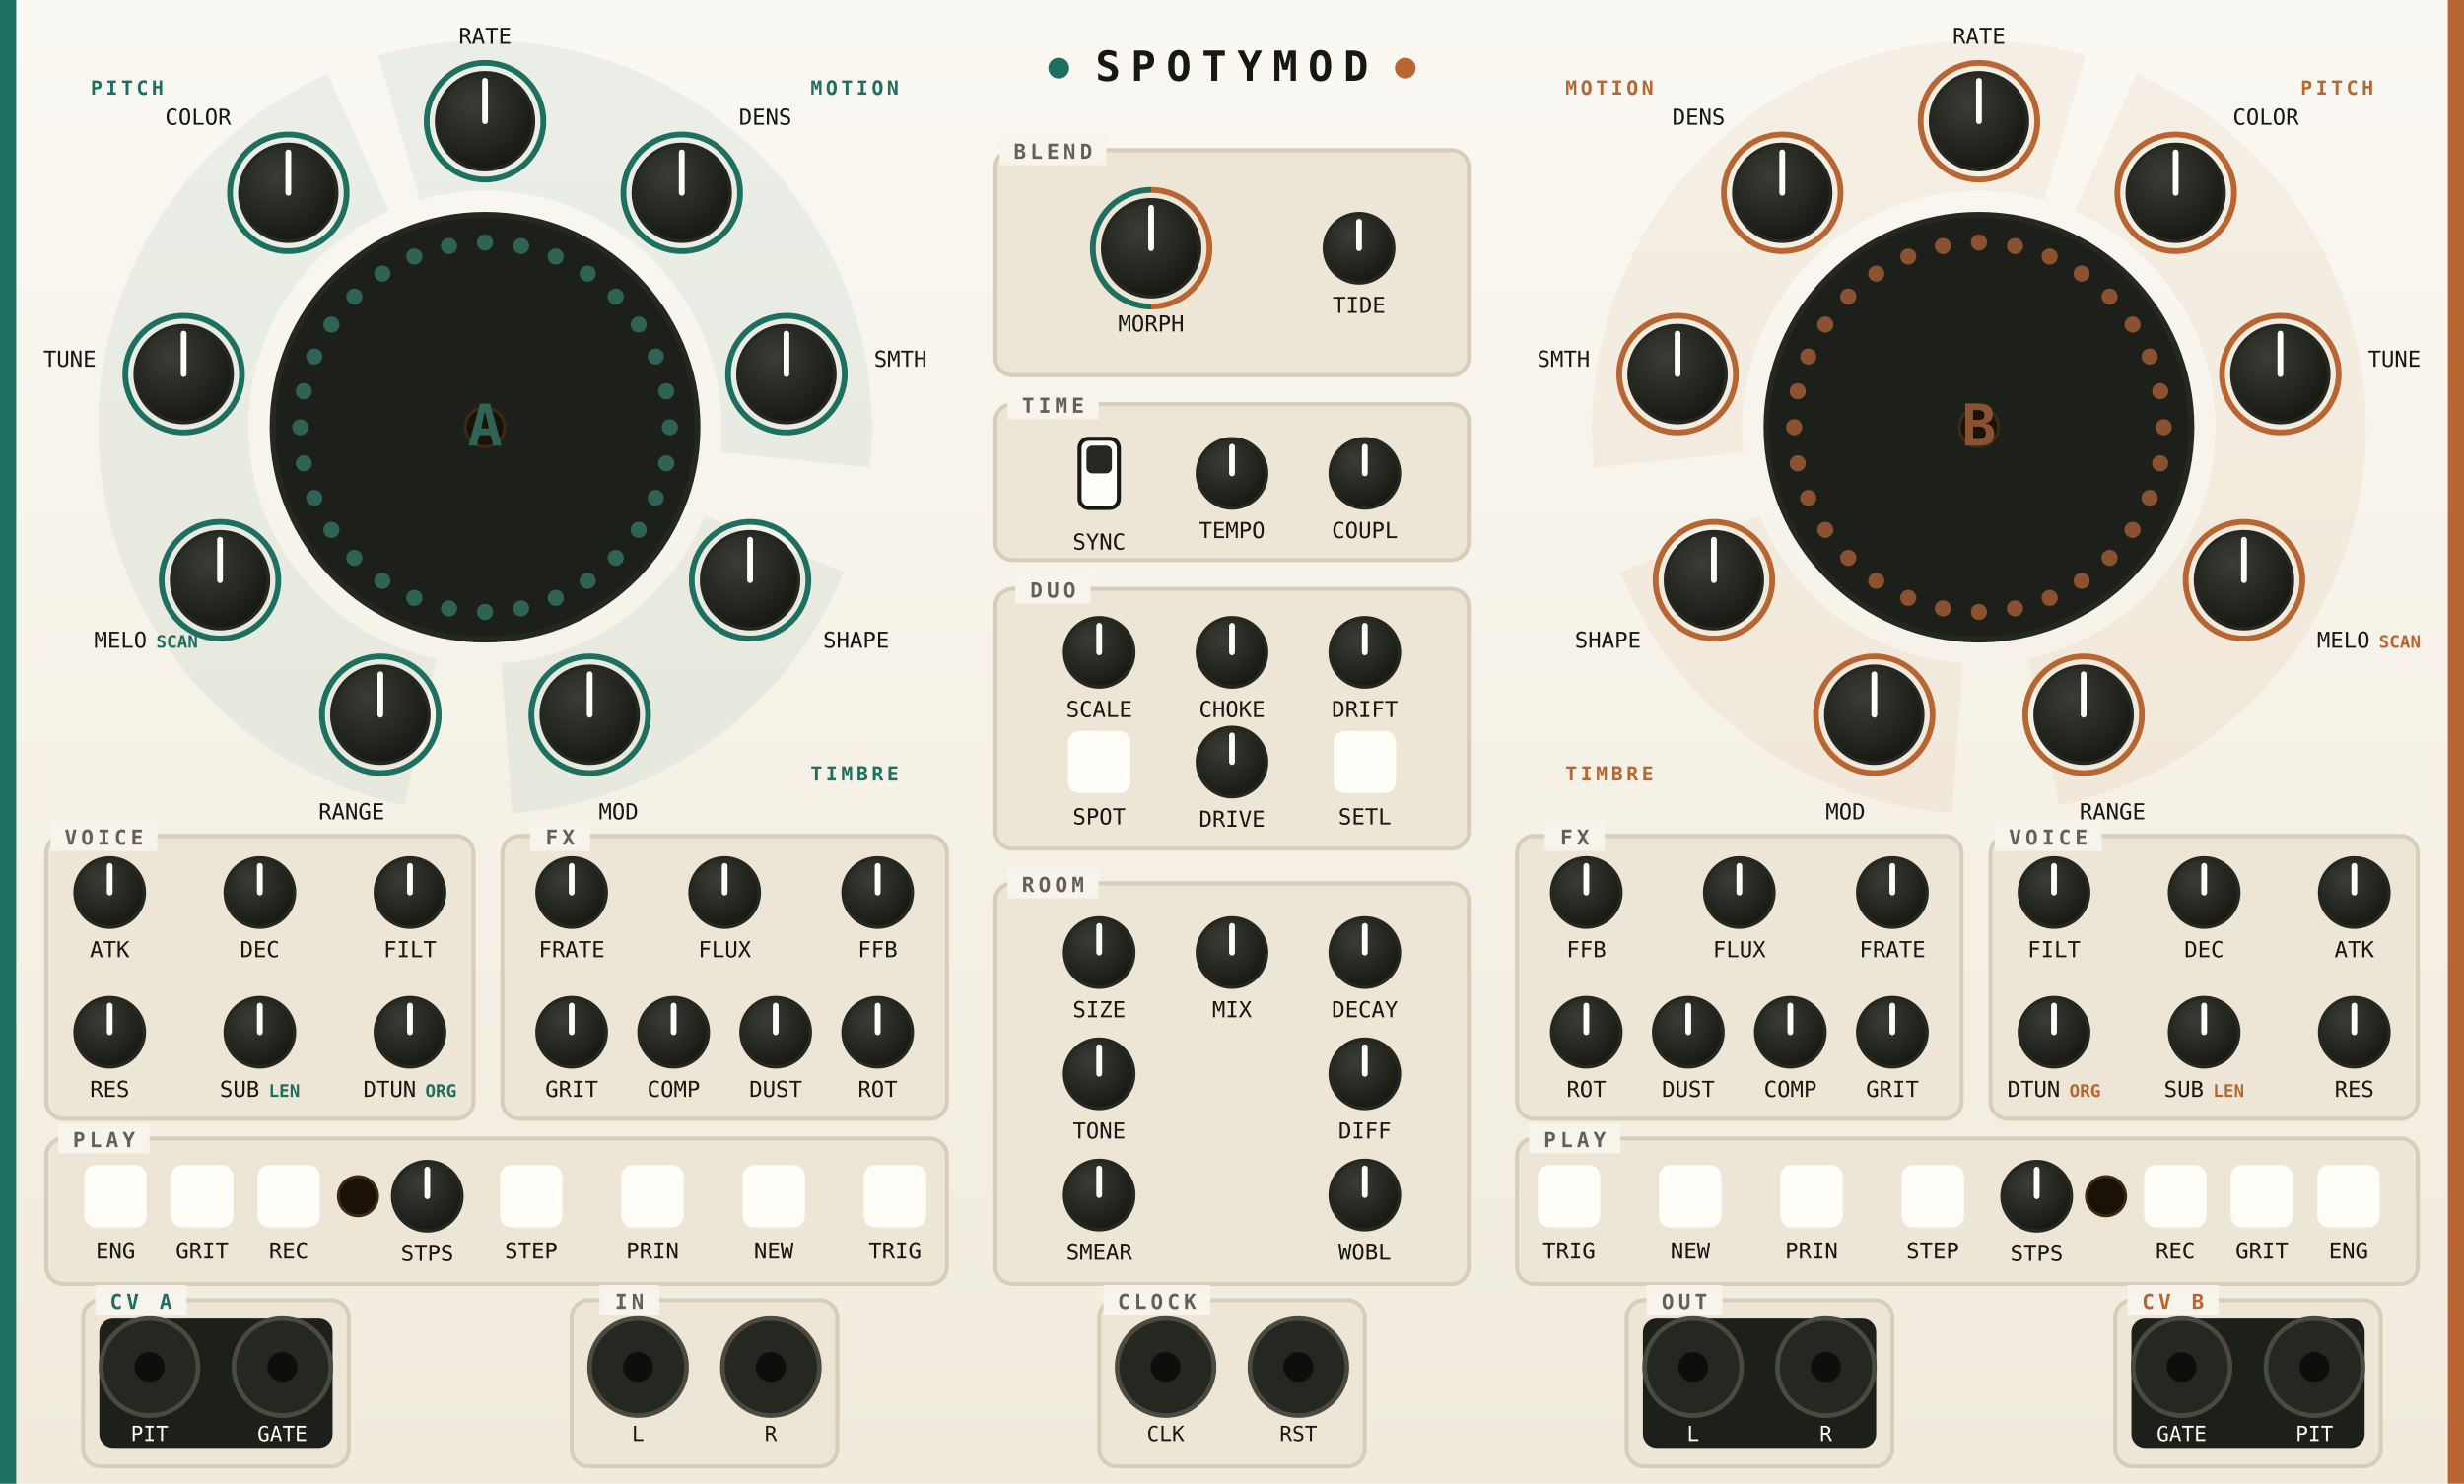
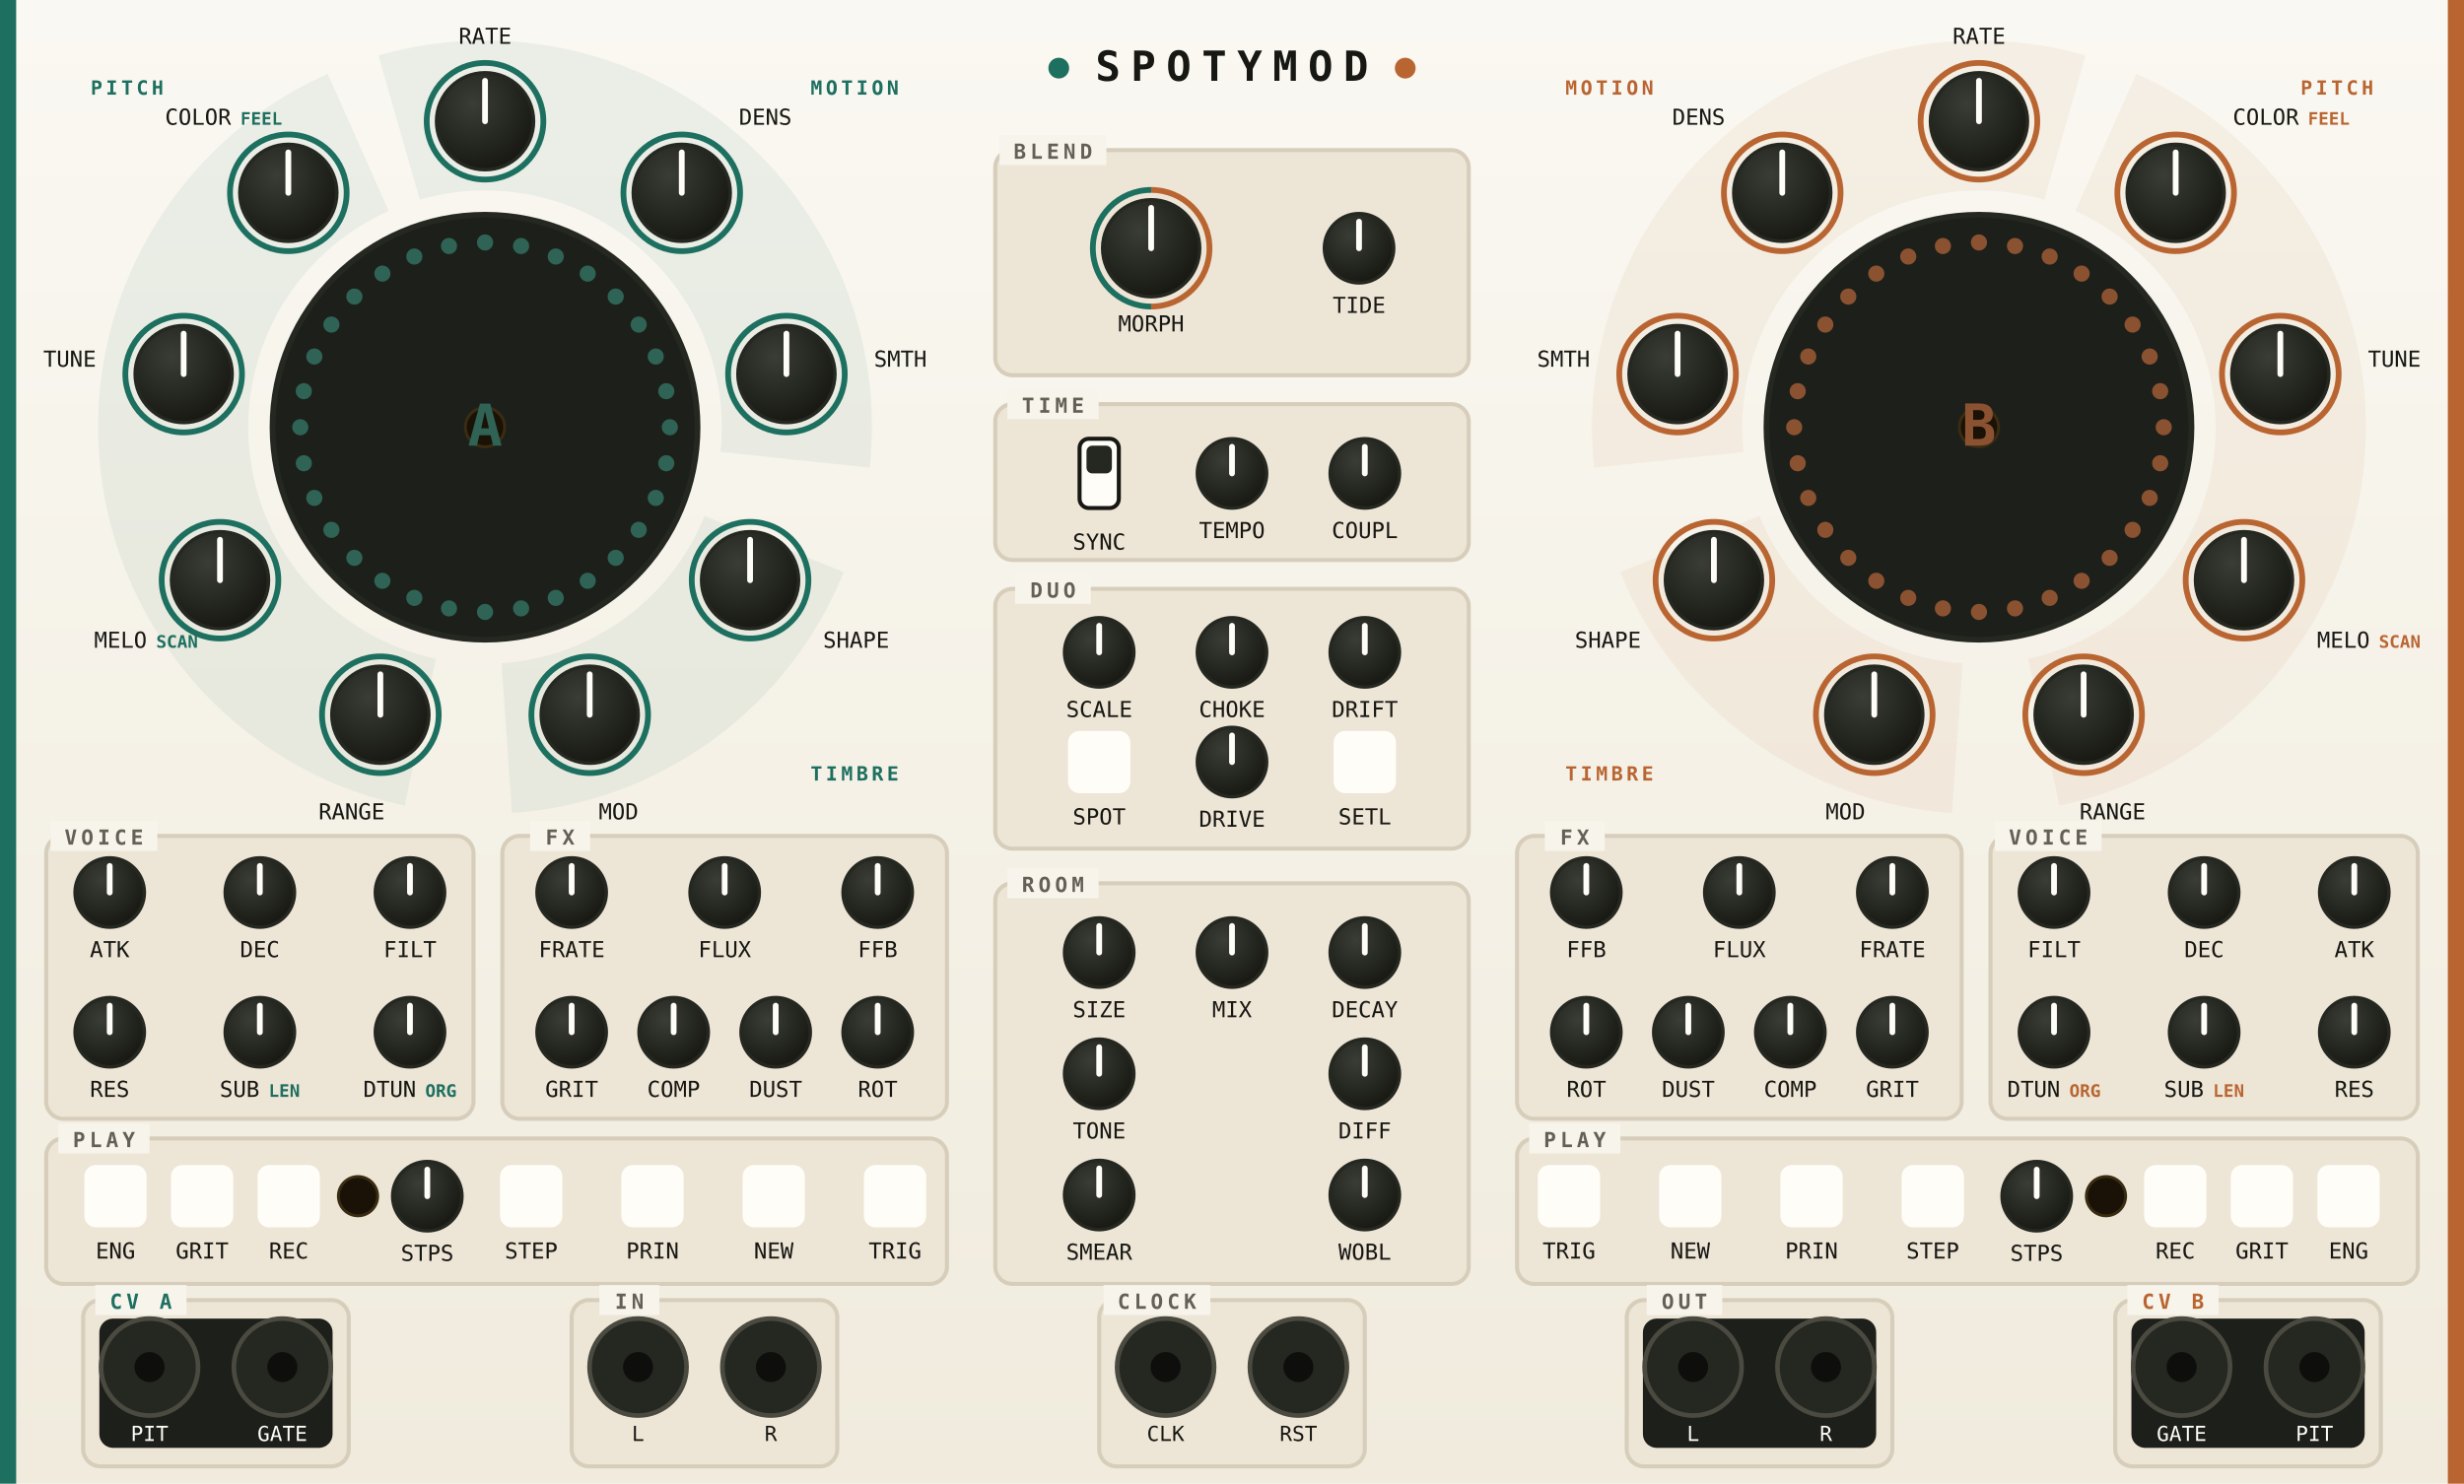
<svg xmlns="http://www.w3.org/2000/svg" width="213.360mm" height="128.500mm" viewBox="0 0 213.360 128.500">
  <defs>
    <radialGradient id="knobCap" cx="38%" cy="32%" r="75%">
      <stop offset="0%" stop-color="#3a3d35" />
      <stop offset="55%" stop-color="#252721" />
      <stop offset="100%" stop-color="#15160f" />
    </radialGradient>
    <linearGradient id="plate" x1="0" y1="0" x2="0" y2="1">
      <stop offset="0%" stop-color="#faf8f2" />
      <stop offset="100%" stop-color="#f0ebdd" />
    </linearGradient>
  </defs>
  <rect x="0" y="0" width="213.360" height="128.500" fill="url(#plate)" />
  <rect x="0" y="0" width="1.4" height="128.500" fill="#1d6f5f" />
  <rect x="211.960" y="0" width="1.4" height="128.500" fill="#b96532" />
  <path d="M 32.766 4.798 A 33.500 33.500 0 0 1 75.316 40.502 L 62.388 39.143 A 20.500 20.500 0 0 0 36.349 17.294 Z" fill="#1d6f5f" opacity="0.07" />
  <path d="M 73.061 49.549 A 33.500 33.500 0 0 1 44.337 70.418 L 43.430 57.450 A 20.500 20.500 0 0 0 61.007 44.679 Z" fill="#1d6f5f" opacity="0.07" />
  <path d="M 35.035 69.768 A 33.500 33.500 0 0 1 28.374 6.396 L 33.662 18.272 A 20.500 20.500 0 0 0 37.738 57.052 Z" fill="#1d6f5f" opacity="0.07" />
  <path d="M 138.044 40.502 A 33.500 33.500 0 0 1 180.594 4.798 L 177.011 17.294 A 20.500 20.500 0 0 0 150.972 39.143 Z" fill="#b96532" opacity="0.07" />
  <path d="M 169.023 70.418 A 33.500 33.500 0 0 1 140.299 49.549 L 152.353 44.679 A 20.500 20.500 0 0 0 169.930 57.450 Z" fill="#b96532" opacity="0.07" />
  <path d="M 184.986 6.396 A 33.500 33.500 0 0 1 178.325 69.768 L 175.622 57.052 A 20.500 20.500 0 0 0 179.698 18.272 Z" fill="#b96532" opacity="0.07" />
  <circle cx="42.000" cy="37.000" r="18.400" fill="#1d1f1a" stroke="#252721" stroke-width="0.5" />
  <circle cx="42.000" cy="21.000" r="0.7" fill="#2e6355" />
  <circle cx="45.121" cy="21.307" r="0.7" fill="#2e6355" />
  <circle cx="48.123" cy="22.218" r="0.7" fill="#2e6355" />
  <circle cx="50.889" cy="23.696" r="0.7" fill="#2e6355" />
  <circle cx="53.314" cy="25.686" r="0.7" fill="#2e6355" />
  <circle cx="55.304" cy="28.111" r="0.7" fill="#2e6355" />
  <circle cx="56.782" cy="30.877" r="0.7" fill="#2e6355" />
  <circle cx="57.693" cy="33.879" r="0.7" fill="#2e6355" />
  <circle cx="58.000" cy="37.000" r="0.7" fill="#2e6355" />
  <circle cx="57.693" cy="40.121" r="0.7" fill="#2e6355" />
  <circle cx="56.782" cy="43.123" r="0.7" fill="#2e6355" />
  <circle cx="55.304" cy="45.889" r="0.7" fill="#2e6355" />
  <circle cx="53.314" cy="48.314" r="0.7" fill="#2e6355" />
  <circle cx="50.889" cy="50.304" r="0.7" fill="#2e6355" />
  <circle cx="48.123" cy="51.782" r="0.7" fill="#2e6355" />
  <circle cx="45.121" cy="52.693" r="0.7" fill="#2e6355" />
  <circle cx="42.000" cy="53.000" r="0.7" fill="#2e6355" />
  <circle cx="38.879" cy="52.693" r="0.7" fill="#2e6355" />
  <circle cx="35.877" cy="51.782" r="0.7" fill="#2e6355" />
  <circle cx="33.111" cy="50.304" r="0.7" fill="#2e6355" />
  <circle cx="30.686" cy="48.314" r="0.7" fill="#2e6355" />
  <circle cx="28.696" cy="45.889" r="0.7" fill="#2e6355" />
  <circle cx="27.218" cy="43.123" r="0.7" fill="#2e6355" />
  <circle cx="26.307" cy="40.121" r="0.7" fill="#2e6355" />
  <circle cx="26.000" cy="37.000" r="0.7" fill="#2e6355" />
  <circle cx="26.307" cy="33.879" r="0.7" fill="#2e6355" />
  <circle cx="27.218" cy="30.877" r="0.7" fill="#2e6355" />
  <circle cx="28.696" cy="28.111" r="0.7" fill="#2e6355" />
  <circle cx="30.686" cy="25.686" r="0.7" fill="#2e6355" />
  <circle cx="33.111" cy="23.696" r="0.7" fill="#2e6355" />
  <circle cx="35.877" cy="22.218" r="0.7" fill="#2e6355" />
  <circle cx="38.879" cy="21.307" r="0.7" fill="#2e6355" />
  <circle cx="171.360" cy="37.000" r="18.400" fill="#1d1f1a" stroke="#252721" stroke-width="0.5" />
  <circle cx="171.360" cy="21.000" r="0.7" fill="#8a5230" />
  <circle cx="174.481" cy="21.307" r="0.7" fill="#8a5230" />
  <circle cx="177.483" cy="22.218" r="0.7" fill="#8a5230" />
  <circle cx="180.249" cy="23.696" r="0.7" fill="#8a5230" />
  <circle cx="182.674" cy="25.686" r="0.7" fill="#8a5230" />
  <circle cx="184.664" cy="28.111" r="0.7" fill="#8a5230" />
  <circle cx="186.142" cy="30.877" r="0.7" fill="#8a5230" />
  <circle cx="187.053" cy="33.879" r="0.7" fill="#8a5230" />
  <circle cx="187.360" cy="37.000" r="0.7" fill="#8a5230" />
  <circle cx="187.053" cy="40.121" r="0.7" fill="#8a5230" />
  <circle cx="186.142" cy="43.123" r="0.7" fill="#8a5230" />
  <circle cx="184.664" cy="45.889" r="0.7" fill="#8a5230" />
  <circle cx="182.674" cy="48.314" r="0.7" fill="#8a5230" />
  <circle cx="180.249" cy="50.304" r="0.7" fill="#8a5230" />
  <circle cx="177.483" cy="51.782" r="0.7" fill="#8a5230" />
  <circle cx="174.481" cy="52.693" r="0.7" fill="#8a5230" />
  <circle cx="171.360" cy="53.000" r="0.7" fill="#8a5230" />
  <circle cx="168.239" cy="52.693" r="0.7" fill="#8a5230" />
  <circle cx="165.237" cy="51.782" r="0.7" fill="#8a5230" />
  <circle cx="162.471" cy="50.304" r="0.7" fill="#8a5230" />
  <circle cx="160.046" cy="48.314" r="0.7" fill="#8a5230" />
  <circle cx="158.056" cy="45.889" r="0.7" fill="#8a5230" />
  <circle cx="156.578" cy="43.123" r="0.7" fill="#8a5230" />
  <circle cx="155.667" cy="40.121" r="0.7" fill="#8a5230" />
  <circle cx="155.360" cy="37.000" r="0.7" fill="#8a5230" />
  <circle cx="155.667" cy="33.879" r="0.7" fill="#8a5230" />
  <circle cx="156.578" cy="30.877" r="0.7" fill="#8a5230" />
  <circle cx="158.056" cy="28.111" r="0.7" fill="#8a5230" />
  <circle cx="160.046" cy="25.686" r="0.7" fill="#8a5230" />
  <circle cx="162.471" cy="23.696" r="0.7" fill="#8a5230" />
  <circle cx="165.237" cy="22.218" r="0.7" fill="#8a5230" />
  <circle cx="168.239" cy="21.307" r="0.7" fill="#8a5230" />
  <rect x="4.000" y="72.400" width="37.000" height="24.500" rx="1.5" fill="#ede5d6" stroke="#d7cdbb" stroke-width="0.35" />
  <rect x="4.375" y="71.100" width="9.250" height="2.6" fill="#f7f4ec" />
  <rect x="43.500" y="72.400" width="38.500" height="24.500" rx="1.5" fill="#ede5d6" stroke="#d7cdbb" stroke-width="0.35" />
  <rect x="45.900" y="71.100" width="5.200" height="2.6" fill="#f7f4ec" />
  <rect x="4.000" y="98.600" width="78.000" height="12.600" rx="1.5" fill="#ede5d6" stroke="#d7cdbb" stroke-width="0.35" />
  <rect x="5.050" y="97.300" width="7.900" height="2.6" fill="#f7f4ec" />
  <rect x="172.360" y="72.400" width="37.000" height="24.500" rx="1.5" fill="#ede5d6" stroke="#d7cdbb" stroke-width="0.35" />
  <rect x="172.735" y="71.100" width="9.250" height="2.6" fill="#f7f4ec" />
  <rect x="131.360" y="72.400" width="38.500" height="24.500" rx="1.5" fill="#ede5d6" stroke="#d7cdbb" stroke-width="0.35" />
  <rect x="133.760" y="71.100" width="5.200" height="2.6" fill="#f7f4ec" />
  <rect x="131.360" y="98.600" width="78.000" height="12.600" rx="1.5" fill="#ede5d6" stroke="#d7cdbb" stroke-width="0.35" />
  <rect x="132.410" y="97.300" width="7.900" height="2.6" fill="#f7f4ec" />
  <rect x="86.180" y="13.000" width="41.000" height="19.500" rx="1.5" fill="#ede5d6" stroke="#d7cdbb" stroke-width="0.35" />
  <rect x="86.555" y="11.700" width="9.250" height="2.6" fill="#f7f4ec" />
  <rect x="86.180" y="35.000" width="41.000" height="13.500" rx="1.5" fill="#ede5d6" stroke="#d7cdbb" stroke-width="0.35" />
  <rect x="87.230" y="33.700" width="7.900" height="2.6" fill="#f7f4ec" />
  <rect x="86.180" y="51.000" width="41.000" height="22.500" rx="1.5" fill="#ede5d6" stroke="#d7cdbb" stroke-width="0.35" />
  <rect x="87.905" y="49.700" width="6.550" height="2.6" fill="#f7f4ec" />
  <rect x="86.180" y="76.500" width="41.000" height="34.700" rx="1.5" fill="#ede5d6" stroke="#d7cdbb" stroke-width="0.35" />
  <rect x="87.230" y="75.200" width="7.900" height="2.6" fill="#f7f4ec" />
  <rect x="7.200" y="112.600" width="23.000" height="14.400" rx="1.5" fill="#ede5d6" stroke="#d7cdbb" stroke-width="0.35" />
  <rect x="8.250" y="111.300" width="7.900" height="2.6" fill="#f7f4ec" />
  <rect x="49.500" y="112.600" width="23.000" height="14.400" rx="1.5" fill="#ede5d6" stroke="#d7cdbb" stroke-width="0.35" />
  <rect x="51.900" y="111.300" width="5.200" height="2.6" fill="#f7f4ec" />
  <rect x="95.180" y="112.600" width="23.000" height="14.400" rx="1.5" fill="#ede5d6" stroke="#d7cdbb" stroke-width="0.35" />
  <rect x="95.555" y="111.300" width="9.250" height="2.6" fill="#f7f4ec" />
  <rect x="140.860" y="112.600" width="23.000" height="14.400" rx="1.5" fill="#ede5d6" stroke="#d7cdbb" stroke-width="0.35" />
  <rect x="142.585" y="111.300" width="6.550" height="2.6" fill="#f7f4ec" />
  <rect x="183.160" y="112.600" width="23.000" height="14.400" rx="1.5" fill="#ede5d6" stroke="#d7cdbb" stroke-width="0.35" />
  <rect x="184.210" y="111.300" width="7.900" height="2.6" fill="#f7f4ec" />
  <rect x="8.600" y="114.200" width="20.200" height="11.200" rx="1.2" fill="#1d1f1a" />
  <rect x="142.260" y="114.200" width="20.200" height="11.200" rx="1.2" fill="#1d1f1a" />
  <rect x="184.560" y="114.200" width="20.200" height="11.200" rx="1.2" fill="#1d1f1a" />
  <circle cx="91.680" cy="5.9" r="0.9" fill="#1d6f5f" />
  <circle cx="121.680" cy="5.9" r="0.9" fill="#b96532" />
  <circle cx="42.000" cy="10.500" r="5.050" fill="none" stroke="#1d6f5f" stroke-width="0.5" />
  <circle cx="42.000" cy="10.500" r="4.200" fill="url(#knobCap)" stroke="#252721" stroke-width="0.3" />
  <line x1="42.000" y1="10.500" x2="42.000" y2="7.000" stroke="#fffdf7" stroke-width="0.5" stroke-linecap="round" />
  <text x="42.000" y="3.800" fill="#171713" text-anchor="middle" font-family="monospace" font-size="1.9">RATE</text>
  <circle cx="64.950" cy="50.250" r="5.050" fill="none" stroke="#1d6f5f" stroke-width="0.5" />
  <circle cx="64.950" cy="50.250" r="4.200" fill="url(#knobCap)" stroke="#252721" stroke-width="0.3" />
  <line x1="64.950" y1="50.250" x2="64.950" y2="46.750" stroke="#fffdf7" stroke-width="0.5" stroke-linecap="round" />
  <text x="71.272" y="56.100" fill="#171713" text-anchor="start" font-family="monospace" font-size="1.9">SHAPE</text>
  <circle cx="59.034" cy="16.700" r="5.050" fill="none" stroke="#1d6f5f" stroke-width="0.5" />
  <circle cx="59.034" cy="16.700" r="4.200" fill="url(#knobCap)" stroke="#252721" stroke-width="0.3" />
  <line x1="59.034" y1="16.700" x2="59.034" y2="13.200" stroke="#fffdf7" stroke-width="0.5" stroke-linecap="round" />
  <text x="63.983" y="10.801" fill="#171713" text-anchor="start" font-family="monospace" font-size="1.9">DENS</text>
  <circle cx="68.097" cy="32.398" r="5.050" fill="none" stroke="#1d6f5f" stroke-width="0.5" />
  <circle cx="68.097" cy="32.398" r="4.200" fill="url(#knobCap)" stroke="#252721" stroke-width="0.3" />
  <line x1="68.097" y1="32.398" x2="68.097" y2="28.898" stroke="#fffdf7" stroke-width="0.5" stroke-linecap="round" />
  <text x="75.680" y="31.761" fill="#171713" text-anchor="start" font-family="monospace" font-size="1.9">SMTH</text>
  <circle cx="32.936" cy="61.902" r="5.050" fill="none" stroke="#1d6f5f" stroke-width="0.5" />
  <circle cx="32.936" cy="61.902" r="4.200" fill="url(#knobCap)" stroke="#252721" stroke-width="0.3" />
  <line x1="32.936" y1="61.902" x2="32.936" y2="58.402" stroke="#fffdf7" stroke-width="0.5" stroke-linecap="round" />
  <text x="30.440" y="70.962" fill="#171713" text-anchor="middle" font-family="monospace" font-size="1.9">RANGE</text>
  <circle cx="19.050" cy="50.250" r="5.050" fill="none" stroke="#1d6f5f" stroke-width="0.5" />
  <circle cx="19.050" cy="50.250" r="4.200" fill="url(#knobCap)" stroke="#252721" stroke-width="0.3" />
  <line x1="19.050" y1="50.250" x2="19.050" y2="46.750" stroke="#fffdf7" stroke-width="0.5" stroke-linecap="round" />
  <text x="12.728" y="56.100" fill="#171713" text-anchor="end" font-family="monospace" font-size="1.9">MELO</text>
  <circle cx="51.064" cy="61.902" r="5.050" fill="none" stroke="#1d6f5f" stroke-width="0.5" />
  <circle cx="51.064" cy="61.902" r="4.200" fill="url(#knobCap)" stroke="#252721" stroke-width="0.3" />
  <line x1="51.064" y1="61.902" x2="51.064" y2="58.402" stroke="#fffdf7" stroke-width="0.5" stroke-linecap="round" />
  <text x="53.560" y="70.962" fill="#171713" text-anchor="middle" font-family="monospace" font-size="1.9">MOD</text>
  <circle cx="15.903" cy="32.398" r="5.050" fill="none" stroke="#1d6f5f" stroke-width="0.5" />
  <circle cx="15.903" cy="32.398" r="4.200" fill="url(#knobCap)" stroke="#252721" stroke-width="0.3" />
  <line x1="15.903" y1="32.398" x2="15.903" y2="28.898" stroke="#fffdf7" stroke-width="0.5" stroke-linecap="round" />
  <text x="8.320" y="31.761" fill="#171713" text-anchor="end" font-family="monospace" font-size="1.9">TUNE</text>
  <circle cx="9.500" cy="77.300" r="3.000" fill="url(#knobCap)" stroke="#252721" stroke-width="0.3" />
  <line x1="9.500" y1="77.300" x2="9.500" y2="75.000" stroke="#fffdf7" stroke-width="0.5" stroke-linecap="round" />
  <text x="9.500" y="82.900" fill="#171713" text-anchor="middle" font-family="monospace" font-size="1.9">ATK</text>
  <circle cx="22.500" cy="77.300" r="3.000" fill="url(#knobCap)" stroke="#252721" stroke-width="0.3" />
  <line x1="22.500" y1="77.300" x2="22.500" y2="75.000" stroke="#fffdf7" stroke-width="0.5" stroke-linecap="round" />
  <text x="22.500" y="82.900" fill="#171713" text-anchor="middle" font-family="monospace" font-size="1.9">DEC</text>
  <circle cx="9.500" cy="89.400" r="3.000" fill="url(#knobCap)" stroke="#252721" stroke-width="0.3" />
  <line x1="9.500" y1="89.400" x2="9.500" y2="87.100" stroke="#fffdf7" stroke-width="0.5" stroke-linecap="round" />
  <text x="9.500" y="95.000" fill="#171713" text-anchor="middle" font-family="monospace" font-size="1.9">RES</text>
  <circle cx="22.500" cy="89.400" r="3.000" fill="url(#knobCap)" stroke="#252721" stroke-width="0.3" />
  <line x1="22.500" y1="89.400" x2="22.500" y2="87.100" stroke="#fffdf7" stroke-width="0.5" stroke-linecap="round" />
  <text x="22.460" y="95.000" fill="#171713" text-anchor="end" font-family="monospace" font-size="1.9">SUB</text>
  <circle cx="35.500" cy="89.400" r="3.000" fill="url(#knobCap)" stroke="#252721" stroke-width="0.3" />
  <line x1="35.500" y1="89.400" x2="35.500" y2="87.100" stroke="#fffdf7" stroke-width="0.5" stroke-linecap="round" />
  <text x="36.030" y="95.000" fill="#171713" text-anchor="end" font-family="monospace" font-size="1.9">DTUN</text>
  <circle cx="62.750" cy="77.300" r="3.000" fill="url(#knobCap)" stroke="#252721" stroke-width="0.3" />
  <line x1="62.750" y1="77.300" x2="62.750" y2="75.000" stroke="#fffdf7" stroke-width="0.5" stroke-linecap="round" />
  <text x="62.750" y="82.900" fill="#171713" text-anchor="middle" font-family="monospace" font-size="1.9">FLUX</text>
  <circle cx="49.500" cy="89.400" r="3.000" fill="url(#knobCap)" stroke="#252721" stroke-width="0.3" />
  <line x1="49.500" y1="89.400" x2="49.500" y2="87.100" stroke="#fffdf7" stroke-width="0.5" stroke-linecap="round" />
  <text x="49.500" y="95.000" fill="#171713" text-anchor="middle" font-family="monospace" font-size="1.9">GRIT</text>
  <circle cx="58.333" cy="89.400" r="3.000" fill="url(#knobCap)" stroke="#252721" stroke-width="0.3" />
  <line x1="58.333" y1="89.400" x2="58.333" y2="87.100" stroke="#fffdf7" stroke-width="0.5" stroke-linecap="round" />
  <text x="58.333" y="95.000" fill="#171713" text-anchor="middle" font-family="monospace" font-size="1.9">COMP</text>
  <circle cx="37.000" cy="103.600" r="3.000" fill="url(#knobCap)" stroke="#252721" stroke-width="0.3" />
  <line x1="37.000" y1="103.600" x2="37.000" y2="101.300" stroke="#fffdf7" stroke-width="0.5" stroke-linecap="round" />
  <text x="37.000" y="109.200" fill="#171713" text-anchor="middle" font-family="monospace" font-size="1.9">STPS</text>
  <rect x="7.300" y="100.900" width="5.400" height="5.400" rx="1.0" fill="#fffdf7" />
  <text x="10.000" y="109.000" fill="#171713" text-anchor="middle" font-family="monospace" font-size="1.9">ENG</text>
  <rect x="14.800" y="100.900" width="5.400" height="5.400" rx="1.0" fill="#fffdf7" />
  <text x="17.500" y="109.000" fill="#171713" text-anchor="middle" font-family="monospace" font-size="1.9">GRIT</text>
  <rect x="43.300" y="100.900" width="5.400" height="5.400" rx="1.0" fill="#fffdf7" />
  <text x="46.000" y="109.000" fill="#171713" text-anchor="middle" font-family="monospace" font-size="1.9">STEP</text>
  <rect x="53.800" y="100.900" width="5.400" height="5.400" rx="1.0" fill="#fffdf7" />
  <text x="56.500" y="109.000" fill="#171713" text-anchor="middle" font-family="monospace" font-size="1.9">PRIN</text>
  <rect x="64.300" y="100.900" width="5.400" height="5.400" rx="1.0" fill="#fffdf7" />
  <text x="67.000" y="109.000" fill="#171713" text-anchor="middle" font-family="monospace" font-size="1.9">NEW</text>
  <rect x="74.800" y="100.900" width="5.400" height="5.400" rx="1.0" fill="#fffdf7" />
  <text x="77.500" y="109.000" fill="#171713" text-anchor="middle" font-family="monospace" font-size="1.9">TRIG</text>
  <circle cx="171.360" cy="10.500" r="5.050" fill="none" stroke="#b96532" stroke-width="0.5" />
  <circle cx="171.360" cy="10.500" r="4.200" fill="url(#knobCap)" stroke="#252721" stroke-width="0.3" />
  <line x1="171.360" y1="10.500" x2="171.360" y2="7.000" stroke="#fffdf7" stroke-width="0.5" stroke-linecap="round" />
  <text x="171.360" y="3.800" fill="#171713" text-anchor="middle" font-family="monospace" font-size="1.9">RATE</text>
  <circle cx="148.410" cy="50.250" r="5.050" fill="none" stroke="#b96532" stroke-width="0.5" />
  <circle cx="148.410" cy="50.250" r="4.200" fill="url(#knobCap)" stroke="#252721" stroke-width="0.3" />
  <line x1="148.410" y1="50.250" x2="148.410" y2="46.750" stroke="#fffdf7" stroke-width="0.5" stroke-linecap="round" />
  <text x="142.088" y="56.100" fill="#171713" text-anchor="end" font-family="monospace" font-size="1.9">SHAPE</text>
  <circle cx="154.326" cy="16.700" r="5.050" fill="none" stroke="#b96532" stroke-width="0.5" />
  <circle cx="154.326" cy="16.700" r="4.200" fill="url(#knobCap)" stroke="#252721" stroke-width="0.3" />
  <line x1="154.326" y1="16.700" x2="154.326" y2="13.200" stroke="#fffdf7" stroke-width="0.5" stroke-linecap="round" />
  <text x="149.377" y="10.801" fill="#171713" text-anchor="end" font-family="monospace" font-size="1.9">DENS</text>
  <circle cx="145.263" cy="32.398" r="5.050" fill="none" stroke="#b96532" stroke-width="0.5" />
  <circle cx="145.263" cy="32.398" r="4.200" fill="url(#knobCap)" stroke="#252721" stroke-width="0.3" />
  <line x1="145.263" y1="32.398" x2="145.263" y2="28.898" stroke="#fffdf7" stroke-width="0.5" stroke-linecap="round" />
  <text x="137.680" y="31.761" fill="#171713" text-anchor="end" font-family="monospace" font-size="1.9">SMTH</text>
  <circle cx="180.424" cy="61.902" r="5.050" fill="none" stroke="#b96532" stroke-width="0.5" />
  <circle cx="180.424" cy="61.902" r="4.200" fill="url(#knobCap)" stroke="#252721" stroke-width="0.3" />
  <line x1="180.424" y1="61.902" x2="180.424" y2="58.402" stroke="#fffdf7" stroke-width="0.5" stroke-linecap="round" />
  <text x="182.920" y="70.962" fill="#171713" text-anchor="middle" font-family="monospace" font-size="1.9">RANGE</text>
  <circle cx="194.310" cy="50.250" r="5.050" fill="none" stroke="#b96532" stroke-width="0.5" />
  <circle cx="194.310" cy="50.250" r="4.200" fill="url(#knobCap)" stroke="#252721" stroke-width="0.3" />
  <line x1="194.310" y1="50.250" x2="194.310" y2="46.750" stroke="#fffdf7" stroke-width="0.5" stroke-linecap="round" />
  <text x="200.632" y="56.100" fill="#171713" text-anchor="start" font-family="monospace" font-size="1.9">MELO</text>
  <circle cx="162.296" cy="61.902" r="5.050" fill="none" stroke="#b96532" stroke-width="0.5" />
  <circle cx="162.296" cy="61.902" r="4.200" fill="url(#knobCap)" stroke="#252721" stroke-width="0.3" />
  <line x1="162.296" y1="61.902" x2="162.296" y2="58.402" stroke="#fffdf7" stroke-width="0.5" stroke-linecap="round" />
  <text x="159.800" y="70.962" fill="#171713" text-anchor="middle" font-family="monospace" font-size="1.9">MOD</text>
  <circle cx="197.457" cy="32.398" r="5.050" fill="none" stroke="#b96532" stroke-width="0.5" />
  <circle cx="197.457" cy="32.398" r="4.200" fill="url(#knobCap)" stroke="#252721" stroke-width="0.3" />
  <line x1="197.457" y1="32.398" x2="197.457" y2="28.898" stroke="#fffdf7" stroke-width="0.5" stroke-linecap="round" />
  <text x="205.040" y="31.761" fill="#171713" text-anchor="start" font-family="monospace" font-size="1.9">TUNE</text>
  <circle cx="203.860" cy="77.300" r="3.000" fill="url(#knobCap)" stroke="#252721" stroke-width="0.3" />
  <line x1="203.860" y1="77.300" x2="203.860" y2="75.000" stroke="#fffdf7" stroke-width="0.5" stroke-linecap="round" />
  <text x="203.860" y="82.900" fill="#171713" text-anchor="middle" font-family="monospace" font-size="1.9">ATK</text>
  <circle cx="190.860" cy="77.300" r="3.000" fill="url(#knobCap)" stroke="#252721" stroke-width="0.3" />
  <line x1="190.860" y1="77.300" x2="190.860" y2="75.000" stroke="#fffdf7" stroke-width="0.5" stroke-linecap="round" />
  <text x="190.860" y="82.900" fill="#171713" text-anchor="middle" font-family="monospace" font-size="1.9">DEC</text>
  <circle cx="203.860" cy="89.400" r="3.000" fill="url(#knobCap)" stroke="#252721" stroke-width="0.3" />
  <line x1="203.860" y1="89.400" x2="203.860" y2="87.100" stroke="#fffdf7" stroke-width="0.5" stroke-linecap="round" />
  <text x="203.860" y="95.000" fill="#171713" text-anchor="middle" font-family="monospace" font-size="1.9">RES</text>
  <circle cx="190.860" cy="89.400" r="3.000" fill="url(#knobCap)" stroke="#252721" stroke-width="0.3" />
  <line x1="190.860" y1="89.400" x2="190.860" y2="87.100" stroke="#fffdf7" stroke-width="0.5" stroke-linecap="round" />
  <text x="190.820" y="95.000" fill="#171713" text-anchor="end" font-family="monospace" font-size="1.9">SUB</text>
  <circle cx="177.860" cy="89.400" r="3.000" fill="url(#knobCap)" stroke="#252721" stroke-width="0.3" />
  <line x1="177.860" y1="89.400" x2="177.860" y2="87.100" stroke="#fffdf7" stroke-width="0.5" stroke-linecap="round" />
  <text x="178.390" y="95.000" fill="#171713" text-anchor="end" font-family="monospace" font-size="1.9">DTUN</text>
  <circle cx="150.610" cy="77.300" r="3.000" fill="url(#knobCap)" stroke="#252721" stroke-width="0.3" />
  <line x1="150.610" y1="77.300" x2="150.610" y2="75.000" stroke="#fffdf7" stroke-width="0.5" stroke-linecap="round" />
  <text x="150.610" y="82.900" fill="#171713" text-anchor="middle" font-family="monospace" font-size="1.9">FLUX</text>
  <circle cx="163.860" cy="89.400" r="3.000" fill="url(#knobCap)" stroke="#252721" stroke-width="0.3" />
  <line x1="163.860" y1="89.400" x2="163.860" y2="87.100" stroke="#fffdf7" stroke-width="0.5" stroke-linecap="round" />
  <text x="163.860" y="95.000" fill="#171713" text-anchor="middle" font-family="monospace" font-size="1.9">GRIT</text>
  <circle cx="155.027" cy="89.400" r="3.000" fill="url(#knobCap)" stroke="#252721" stroke-width="0.3" />
  <line x1="155.027" y1="89.400" x2="155.027" y2="87.100" stroke="#fffdf7" stroke-width="0.5" stroke-linecap="round" />
  <text x="155.027" y="95.000" fill="#171713" text-anchor="middle" font-family="monospace" font-size="1.9">COMP</text>
  <circle cx="176.360" cy="103.600" r="3.000" fill="url(#knobCap)" stroke="#252721" stroke-width="0.3" />
  <line x1="176.360" y1="103.600" x2="176.360" y2="101.300" stroke="#fffdf7" stroke-width="0.5" stroke-linecap="round" />
  <text x="176.360" y="109.200" fill="#171713" text-anchor="middle" font-family="monospace" font-size="1.9">STPS</text>
  <rect x="200.660" y="100.900" width="5.400" height="5.400" rx="1.0" fill="#fffdf7" />
  <text x="203.360" y="109.000" fill="#171713" text-anchor="middle" font-family="monospace" font-size="1.9">ENG</text>
  <rect x="193.160" y="100.900" width="5.400" height="5.400" rx="1.0" fill="#fffdf7" />
  <text x="195.860" y="109.000" fill="#171713" text-anchor="middle" font-family="monospace" font-size="1.9">GRIT</text>
  <rect x="164.660" y="100.900" width="5.400" height="5.400" rx="1.0" fill="#fffdf7" />
  <text x="167.360" y="109.000" fill="#171713" text-anchor="middle" font-family="monospace" font-size="1.9">STEP</text>
  <rect x="154.160" y="100.900" width="5.400" height="5.400" rx="1.0" fill="#fffdf7" />
  <text x="156.860" y="109.000" fill="#171713" text-anchor="middle" font-family="monospace" font-size="1.9">PRIN</text>
  <rect x="143.660" y="100.900" width="5.400" height="5.400" rx="1.0" fill="#fffdf7" />
  <text x="146.360" y="109.000" fill="#171713" text-anchor="middle" font-family="monospace" font-size="1.9">NEW</text>
  <rect x="133.160" y="100.900" width="5.400" height="5.400" rx="1.0" fill="#fffdf7" />
  <text x="135.860" y="109.000" fill="#171713" text-anchor="middle" font-family="monospace" font-size="1.9">TRIG</text>
  <path d="M 99.680 16.450 A 5.050 5.050 0 0 0 99.680 26.550" fill="none" stroke="#1d6f5f" stroke-width="0.5" />
  <path d="M 99.680 16.450 A 5.050 5.050 0 0 1 99.680 26.550" fill="none" stroke="#b96532" stroke-width="0.5" />
  <circle cx="99.680" cy="21.500" r="4.200" fill="url(#knobCap)" stroke="#252721" stroke-width="0.3" />
  <line x1="99.680" y1="21.500" x2="99.680" y2="18.000" stroke="#fffdf7" stroke-width="0.5" stroke-linecap="round" />
  <text x="99.680" y="28.700" fill="#171713" text-anchor="middle" font-family="monospace" font-size="1.9">MORPH</text>
  <rect x="93.480" y="38.000" width="3.4" height="6.0" rx="0.8" fill="#fffdf7" stroke="#171713" stroke-width="0.35" />
  <rect x="94.080" y="38.600" width="2.2" height="2.4" rx="0.5" fill="#252721" />
  <text x="95.180" y="47.600" fill="#171713" text-anchor="middle" font-family="monospace" font-size="1.9">SYNC</text>
  <circle cx="106.680" cy="41.000" r="3.000" fill="url(#knobCap)" stroke="#252721" stroke-width="0.3" />
  <line x1="106.680" y1="41.000" x2="106.680" y2="38.700" stroke="#fffdf7" stroke-width="0.5" stroke-linecap="round" />
  <text x="106.680" y="46.600" fill="#171713" text-anchor="middle" font-family="monospace" font-size="1.9">TEMPO</text>
  <circle cx="118.180" cy="41.000" r="3.000" fill="url(#knobCap)" stroke="#252721" stroke-width="0.3" />
  <line x1="118.180" y1="41.000" x2="118.180" y2="38.700" stroke="#fffdf7" stroke-width="0.5" stroke-linecap="round" />
  <text x="118.180" y="46.600" fill="#171713" text-anchor="middle" font-family="monospace" font-size="1.9">COUPL</text>
  <circle cx="95.180" cy="56.500" r="3.000" fill="url(#knobCap)" stroke="#252721" stroke-width="0.3" />
  <line x1="95.180" y1="56.500" x2="95.180" y2="54.200" stroke="#fffdf7" stroke-width="0.5" stroke-linecap="round" />
  <text x="95.180" y="62.100" fill="#171713" text-anchor="middle" font-family="monospace" font-size="1.9">SCALE</text>
  <circle cx="118.180" cy="56.500" r="3.000" fill="url(#knobCap)" stroke="#252721" stroke-width="0.3" />
  <line x1="118.180" y1="56.500" x2="118.180" y2="54.200" stroke="#fffdf7" stroke-width="0.5" stroke-linecap="round" />
  <text x="118.180" y="62.100" fill="#171713" text-anchor="middle" font-family="monospace" font-size="1.9">DRIFT</text>
  <rect x="92.480" y="63.300" width="5.400" height="5.400" rx="1.0" fill="#fffdf7" />
  <text x="95.180" y="71.400" fill="#171713" text-anchor="middle" font-family="monospace" font-size="1.9">SPOT</text>
  <circle cx="106.680" cy="66.000" r="3.000" fill="url(#knobCap)" stroke="#252721" stroke-width="0.3" />
  <line x1="106.680" y1="66.000" x2="106.680" y2="63.700" stroke="#fffdf7" stroke-width="0.5" stroke-linecap="round" />
  <text x="106.680" y="71.600" fill="#171713" text-anchor="middle" font-family="monospace" font-size="1.9">DRIVE</text>
  <rect x="115.480" y="63.300" width="5.400" height="5.400" rx="1.0" fill="#fffdf7" />
  <text x="118.180" y="71.400" fill="#171713" text-anchor="middle" font-family="monospace" font-size="1.9">SETL</text>
  <circle cx="95.180" cy="82.500" r="3.000" fill="url(#knobCap)" stroke="#252721" stroke-width="0.3" />
  <line x1="95.180" y1="82.500" x2="95.180" y2="80.200" stroke="#fffdf7" stroke-width="0.5" stroke-linecap="round" />
  <text x="95.180" y="88.100" fill="#171713" text-anchor="middle" font-family="monospace" font-size="1.9">SIZE</text>
  <circle cx="118.180" cy="82.500" r="3.000" fill="url(#knobCap)" stroke="#252721" stroke-width="0.3" />
  <line x1="118.180" y1="82.500" x2="118.180" y2="80.200" stroke="#fffdf7" stroke-width="0.5" stroke-linecap="round" />
  <text x="118.180" y="88.100" fill="#171713" text-anchor="middle" font-family="monospace" font-size="1.9">DECAY</text>
  <circle cx="106.680" cy="82.500" r="3.000" fill="url(#knobCap)" stroke="#252721" stroke-width="0.3" />
  <line x1="106.680" y1="82.500" x2="106.680" y2="80.200" stroke="#fffdf7" stroke-width="0.5" stroke-linecap="round" />
  <text x="106.680" y="88.100" fill="#171713" text-anchor="middle" font-family="monospace" font-size="1.9">MIX</text>
  <circle cx="95.180" cy="93.000" r="3.000" fill="url(#knobCap)" stroke="#252721" stroke-width="0.3" />
  <line x1="95.180" y1="93.000" x2="95.180" y2="90.700" stroke="#fffdf7" stroke-width="0.5" stroke-linecap="round" />
  <text x="95.180" y="98.600" fill="#171713" text-anchor="middle" font-family="monospace" font-size="1.9">TONE</text>
  <circle cx="118.180" cy="93.000" r="3.000" fill="url(#knobCap)" stroke="#252721" stroke-width="0.3" />
  <line x1="118.180" y1="93.000" x2="118.180" y2="90.700" stroke="#fffdf7" stroke-width="0.5" stroke-linecap="round" />
  <text x="118.180" y="98.600" fill="#171713" text-anchor="middle" font-family="monospace" font-size="1.9">DIFF</text>
  <circle cx="95.180" cy="103.500" r="3.000" fill="url(#knobCap)" stroke="#252721" stroke-width="0.3" />
  <line x1="95.180" y1="103.500" x2="95.180" y2="101.200" stroke="#fffdf7" stroke-width="0.5" stroke-linecap="round" />
  <text x="95.180" y="109.100" fill="#171713" text-anchor="middle" font-family="monospace" font-size="1.9">SMEAR</text>
  <circle cx="118.180" cy="103.500" r="3.000" fill="url(#knobCap)" stroke="#252721" stroke-width="0.3" />
  <line x1="118.180" y1="103.500" x2="118.180" y2="101.200" stroke="#fffdf7" stroke-width="0.5" stroke-linecap="round" />
  <text x="118.180" y="109.100" fill="#171713" text-anchor="middle" font-family="monospace" font-size="1.9">WOBL</text>
  <circle cx="106.680" cy="56.500" r="3.000" fill="url(#knobCap)" stroke="#252721" stroke-width="0.3" />
  <line x1="106.680" y1="56.500" x2="106.680" y2="54.200" stroke="#fffdf7" stroke-width="0.5" stroke-linecap="round" />
  <text x="106.680" y="62.100" fill="#171713" text-anchor="middle" font-family="monospace" font-size="1.9">CHOKE</text>
  <circle cx="35.500" cy="77.300" r="3.000" fill="url(#knobCap)" stroke="#252721" stroke-width="0.3" />
  <line x1="35.500" y1="77.300" x2="35.500" y2="75.000" stroke="#fffdf7" stroke-width="0.5" stroke-linecap="round" />
  <text x="35.500" y="82.900" fill="#171713" text-anchor="middle" font-family="monospace" font-size="1.9">FILT</text>
  <circle cx="177.860" cy="77.300" r="3.000" fill="url(#knobCap)" stroke="#252721" stroke-width="0.3" />
  <line x1="177.860" y1="77.300" x2="177.860" y2="75.000" stroke="#fffdf7" stroke-width="0.5" stroke-linecap="round" />
  <text x="177.860" y="82.900" fill="#171713" text-anchor="middle" font-family="monospace" font-size="1.9">FILT</text>
  <circle cx="117.680" cy="21.500" r="3.000" fill="url(#knobCap)" stroke="#252721" stroke-width="0.3" />
  <line x1="117.680" y1="21.500" x2="117.680" y2="19.200" stroke="#fffdf7" stroke-width="0.5" stroke-linecap="round" />
  <text x="117.680" y="27.100" fill="#171713" text-anchor="middle" font-family="monospace" font-size="1.9">TIDE</text>
  <circle cx="49.500" cy="77.300" r="3.000" fill="url(#knobCap)" stroke="#252721" stroke-width="0.3" />
  <line x1="49.500" y1="77.300" x2="49.500" y2="75.000" stroke="#fffdf7" stroke-width="0.5" stroke-linecap="round" />
  <text x="49.500" y="82.900" fill="#171713" text-anchor="middle" font-family="monospace" font-size="1.9">FRATE</text>
  <circle cx="163.860" cy="77.300" r="3.000" fill="url(#knobCap)" stroke="#252721" stroke-width="0.3" />
  <line x1="163.860" y1="77.300" x2="163.860" y2="75.000" stroke="#fffdf7" stroke-width="0.5" stroke-linecap="round" />
  <text x="163.860" y="82.900" fill="#171713" text-anchor="middle" font-family="monospace" font-size="1.9">FRATE</text>
  <circle cx="76.000" cy="77.300" r="3.000" fill="url(#knobCap)" stroke="#252721" stroke-width="0.3" />
  <line x1="76.000" y1="77.300" x2="76.000" y2="75.000" stroke="#fffdf7" stroke-width="0.5" stroke-linecap="round" />
  <text x="76.000" y="82.900" fill="#171713" text-anchor="middle" font-family="monospace" font-size="1.9">FFB</text>
  <circle cx="137.360" cy="77.300" r="3.000" fill="url(#knobCap)" stroke="#252721" stroke-width="0.3" />
  <line x1="137.360" y1="77.300" x2="137.360" y2="75.000" stroke="#fffdf7" stroke-width="0.5" stroke-linecap="round" />
  <text x="137.360" y="82.900" fill="#171713" text-anchor="middle" font-family="monospace" font-size="1.9">FFB</text>
  <circle cx="24.966" cy="16.700" r="5.050" fill="none" stroke="#1d6f5f" stroke-width="0.5" />
  <circle cx="24.966" cy="16.700" r="4.200" fill="url(#knobCap)" stroke="#252721" stroke-width="0.3" />
  <line x1="24.966" y1="16.700" x2="24.966" y2="13.200" stroke="#fffdf7" stroke-width="0.5" stroke-linecap="round" />
  <text x="20.017" y="10.801" fill="#171713" text-anchor="end" font-family="monospace" font-size="1.9">COLOR</text>
  <circle cx="188.394" cy="16.700" r="5.050" fill="none" stroke="#b96532" stroke-width="0.5" />
  <circle cx="188.394" cy="16.700" r="4.200" fill="url(#knobCap)" stroke="#252721" stroke-width="0.3" />
  <line x1="188.394" y1="16.700" x2="188.394" y2="13.200" stroke="#fffdf7" stroke-width="0.5" stroke-linecap="round" />
  <text x="193.343" y="10.801" fill="#171713" text-anchor="start" font-family="monospace" font-size="1.9">COLOR</text>
  <circle cx="67.167" cy="89.400" r="3.000" fill="url(#knobCap)" stroke="#252721" stroke-width="0.3" />
  <line x1="67.167" y1="89.400" x2="67.167" y2="87.100" stroke="#fffdf7" stroke-width="0.5" stroke-linecap="round" />
  <text x="67.167" y="95.000" fill="#171713" text-anchor="middle" font-family="monospace" font-size="1.9">DUST</text>
  <circle cx="146.193" cy="89.400" r="3.000" fill="url(#knobCap)" stroke="#252721" stroke-width="0.3" />
  <line x1="146.193" y1="89.400" x2="146.193" y2="87.100" stroke="#fffdf7" stroke-width="0.5" stroke-linecap="round" />
  <text x="146.193" y="95.000" fill="#171713" text-anchor="middle" font-family="monospace" font-size="1.9">DUST</text>
  <circle cx="76.000" cy="89.400" r="3.000" fill="url(#knobCap)" stroke="#252721" stroke-width="0.3" />
  <line x1="76.000" y1="89.400" x2="76.000" y2="87.100" stroke="#fffdf7" stroke-width="0.5" stroke-linecap="round" />
  <text x="76.000" y="95.000" fill="#171713" text-anchor="middle" font-family="monospace" font-size="1.9">ROT</text>
  <circle cx="137.360" cy="89.400" r="3.000" fill="url(#knobCap)" stroke="#252721" stroke-width="0.3" />
  <line x1="137.360" y1="89.400" x2="137.360" y2="87.100" stroke="#fffdf7" stroke-width="0.5" stroke-linecap="round" />
  <text x="137.360" y="95.000" fill="#171713" text-anchor="middle" font-family="monospace" font-size="1.9">ROT</text>
  <rect x="22.300" y="100.900" width="5.400" height="5.400" rx="1.0" fill="#fffdf7" />
  <text x="25.000" y="109.000" fill="#171713" text-anchor="middle" font-family="monospace" font-size="1.9">REC</text>
  <rect x="185.660" y="100.900" width="5.400" height="5.400" rx="1.0" fill="#fffdf7" />
  <text x="188.360" y="109.000" fill="#171713" text-anchor="middle" font-family="monospace" font-size="1.9">REC</text>
  <circle cx="55.250" cy="118.400" r="4.200" fill="#252721" stroke="#4a4a40" stroke-width="0.4" />
  <circle cx="55.250" cy="118.400" r="1.3" fill="#0e0e0c" />
  <text x="55.250" y="124.800" fill="#171713" text-anchor="middle" font-family="monospace" font-size="1.8">L</text>
  <circle cx="66.750" cy="118.400" r="4.200" fill="#252721" stroke="#4a4a40" stroke-width="0.4" />
  <circle cx="66.750" cy="118.400" r="1.3" fill="#0e0e0c" />
  <text x="66.750" y="124.800" fill="#171713" text-anchor="middle" font-family="monospace" font-size="1.8">R</text>
  <circle cx="100.930" cy="118.400" r="4.200" fill="#252721" stroke="#4a4a40" stroke-width="0.4" />
  <circle cx="100.930" cy="118.400" r="1.3" fill="#0e0e0c" />
  <text x="100.930" y="124.800" fill="#171713" text-anchor="middle" font-family="monospace" font-size="1.8">CLK</text>
  <circle cx="112.430" cy="118.400" r="4.200" fill="#252721" stroke="#4a4a40" stroke-width="0.4" />
  <circle cx="112.430" cy="118.400" r="1.3" fill="#0e0e0c" />
  <text x="112.430" y="124.800" fill="#171713" text-anchor="middle" font-family="monospace" font-size="1.8">RST</text>
  <circle cx="146.610" cy="118.400" r="4.200" fill="#252721" stroke="#4a4a40" stroke-width="0.4" />
  <circle cx="146.610" cy="118.400" r="1.3" fill="#0e0e0c" />
  <text x="146.610" y="124.800" fill="#fffdf7" text-anchor="middle" font-family="monospace" font-size="1.8">L</text>
  <circle cx="158.110" cy="118.400" r="4.200" fill="#252721" stroke="#4a4a40" stroke-width="0.4" />
  <circle cx="158.110" cy="118.400" r="1.3" fill="#0e0e0c" />
  <text x="158.110" y="124.800" fill="#fffdf7" text-anchor="middle" font-family="monospace" font-size="1.8">R</text>
  <circle cx="12.950" cy="118.400" r="4.200" fill="#252721" stroke="#4a4a40" stroke-width="0.4" />
  <circle cx="12.950" cy="118.400" r="1.3" fill="#0e0e0c" />
  <text x="12.950" y="124.800" fill="#fffdf7" text-anchor="middle" font-family="monospace" font-size="1.8">PIT</text>
  <circle cx="24.450" cy="118.400" r="4.200" fill="#252721" stroke="#4a4a40" stroke-width="0.4" />
  <circle cx="24.450" cy="118.400" r="1.3" fill="#0e0e0c" />
  <text x="24.450" y="124.800" fill="#fffdf7" text-anchor="middle" font-family="monospace" font-size="1.8">GATE</text>
  <circle cx="200.410" cy="118.400" r="4.200" fill="#252721" stroke="#4a4a40" stroke-width="0.4" />
  <circle cx="200.410" cy="118.400" r="1.3" fill="#0e0e0c" />
  <text x="200.410" y="124.800" fill="#fffdf7" text-anchor="middle" font-family="monospace" font-size="1.8">PIT</text>
  <circle cx="188.910" cy="118.400" r="4.200" fill="#252721" stroke="#4a4a40" stroke-width="0.4" />
  <circle cx="188.910" cy="118.400" r="1.3" fill="#0e0e0c" />
  <text x="188.910" y="124.800" fill="#fffdf7" text-anchor="middle" font-family="monospace" font-size="1.8">GATE</text>
  <circle cx="42.000" cy="37.000" r="1.700" fill="#1a1206" stroke="#3a2c12" stroke-width="0.25" />
  <circle cx="171.360" cy="37.000" r="1.700" fill="#1a1206" stroke="#3a2c12" stroke-width="0.25" />
  <circle cx="31.000" cy="103.600" r="1.700" fill="#1a1206" stroke="#3a2c12" stroke-width="0.25" />
  <circle cx="182.360" cy="103.600" r="1.700" fill="#1a1206" stroke="#3a2c12" stroke-width="0.25" />
  <text x="42.000" y="38.600" fill="#2e6355" text-anchor="middle" font-family="monospace" font-size="5.0" letter-spacing="0.0" font-weight="bold">A</text>
  <text x="171.360" y="38.600" fill="#8a5230" text-anchor="middle" font-family="monospace" font-size="5.0" letter-spacing="0.0" font-weight="bold">B</text>
  <text x="106.680" y="7.000" fill="#171713" text-anchor="middle" font-family="monospace" font-size="3.6" letter-spacing="0.9" font-weight="bold">SPOTYMOD</text>
  <text x="74.000" y="8.200" fill="#1d6f5f" text-anchor="middle" font-family="monospace" font-size="1.7" letter-spacing="0.3" font-weight="bold">MOTION</text>
  <text x="74.000" y="67.600" fill="#1d6f5f" text-anchor="middle" font-family="monospace" font-size="1.7" letter-spacing="0.3" font-weight="bold">TIMBRE</text>
  <text x="11.000" y="8.200" fill="#1d6f5f" text-anchor="middle" font-family="monospace" font-size="1.7" letter-spacing="0.3" font-weight="bold">PITCH</text>
  <text x="139.360" y="8.200" fill="#b96532" text-anchor="middle" font-family="monospace" font-size="1.7" letter-spacing="0.3" font-weight="bold">MOTION</text>
  <text x="139.360" y="67.600" fill="#b96532" text-anchor="middle" font-family="monospace" font-size="1.7" letter-spacing="0.3" font-weight="bold">TIMBRE</text>
  <text x="202.360" y="8.200" fill="#b96532" text-anchor="middle" font-family="monospace" font-size="1.7" letter-spacing="0.3" font-weight="bold">PITCH</text>
  <text x="9.000" y="73.150" fill="#656056" text-anchor="middle" font-family="monospace" font-size="1.8" letter-spacing="0.35" font-weight="bold">VOICE</text>
  <text x="48.500" y="73.150" fill="#656056" text-anchor="middle" font-family="monospace" font-size="1.8" letter-spacing="0.35" font-weight="bold">FX</text>
  <text x="9.000" y="99.350" fill="#656056" text-anchor="middle" font-family="monospace" font-size="1.8" letter-spacing="0.35" font-weight="bold">PLAY</text>
  <text x="177.360" y="73.150" fill="#656056" text-anchor="middle" font-family="monospace" font-size="1.8" letter-spacing="0.35" font-weight="bold">VOICE</text>
  <text x="136.360" y="73.150" fill="#656056" text-anchor="middle" font-family="monospace" font-size="1.8" letter-spacing="0.35" font-weight="bold">FX</text>
  <text x="136.360" y="99.350" fill="#656056" text-anchor="middle" font-family="monospace" font-size="1.8" letter-spacing="0.35" font-weight="bold">PLAY</text>
  <text x="91.180" y="13.750" fill="#656056" text-anchor="middle" font-family="monospace" font-size="1.8" letter-spacing="0.35" font-weight="bold">BLEND</text>
  <text x="91.180" y="35.750" fill="#656056" text-anchor="middle" font-family="monospace" font-size="1.8" letter-spacing="0.35" font-weight="bold">TIME</text>
  <text x="91.180" y="51.750" fill="#656056" text-anchor="middle" font-family="monospace" font-size="1.8" letter-spacing="0.35" font-weight="bold">DUO</text>
  <text x="91.180" y="77.250" fill="#656056" text-anchor="middle" font-family="monospace" font-size="1.8" letter-spacing="0.35" font-weight="bold">ROOM</text>
  <text x="12.200" y="113.350" fill="#1d6f5f" text-anchor="middle" font-family="monospace" font-size="1.8" letter-spacing="0.35" font-weight="bold">CV A</text>
  <text x="54.500" y="113.350" fill="#656056" text-anchor="middle" font-family="monospace" font-size="1.8" letter-spacing="0.35" font-weight="bold">IN</text>
  <text x="100.180" y="113.350" fill="#656056" text-anchor="middle" font-family="monospace" font-size="1.8" letter-spacing="0.35" font-weight="bold">CLOCK</text>
  <text x="145.860" y="113.350" fill="#656056" text-anchor="middle" font-family="monospace" font-size="1.8" letter-spacing="0.35" font-weight="bold">OUT</text>
  <text x="188.160" y="113.350" fill="#b96532" text-anchor="middle" font-family="monospace" font-size="1.8" letter-spacing="0.35" font-weight="bold">CV B</text>
  <text x="13.528" y="56.100" fill="#1d6f5f" text-anchor="start" font-family="monospace" font-size="1.5" letter-spacing="0.0" font-weight="bold">SCAN</text>
  <text x="23.260" y="95.000" fill="#1d6f5f" text-anchor="start" font-family="monospace" font-size="1.5" letter-spacing="0.0" font-weight="bold">LEN</text>
  <text x="36.830" y="95.000" fill="#1d6f5f" text-anchor="start" font-family="monospace" font-size="1.5" letter-spacing="0.0" font-weight="bold">ORG</text>
+   <text x="20.817" y="10.801" fill="#1d6f5f" text-anchor="start" font-family="monospace" font-size="1.5" letter-spacing="0.0" font-weight="bold">FEEL</text>
  <text x="205.992" y="56.100" fill="#b96532" text-anchor="start" font-family="monospace" font-size="1.5" letter-spacing="0.0" font-weight="bold">SCAN</text>
  <text x="191.620" y="95.000" fill="#b96532" text-anchor="start" font-family="monospace" font-size="1.5" letter-spacing="0.0" font-weight="bold">LEN</text>
  <text x="179.190" y="95.000" fill="#b96532" text-anchor="start" font-family="monospace" font-size="1.5" letter-spacing="0.0" font-weight="bold">ORG</text>
+   <text x="199.843" y="10.801" fill="#b96532" text-anchor="start" font-family="monospace" font-size="1.5" letter-spacing="0.0" font-weight="bold">FEEL</text>
</svg>
